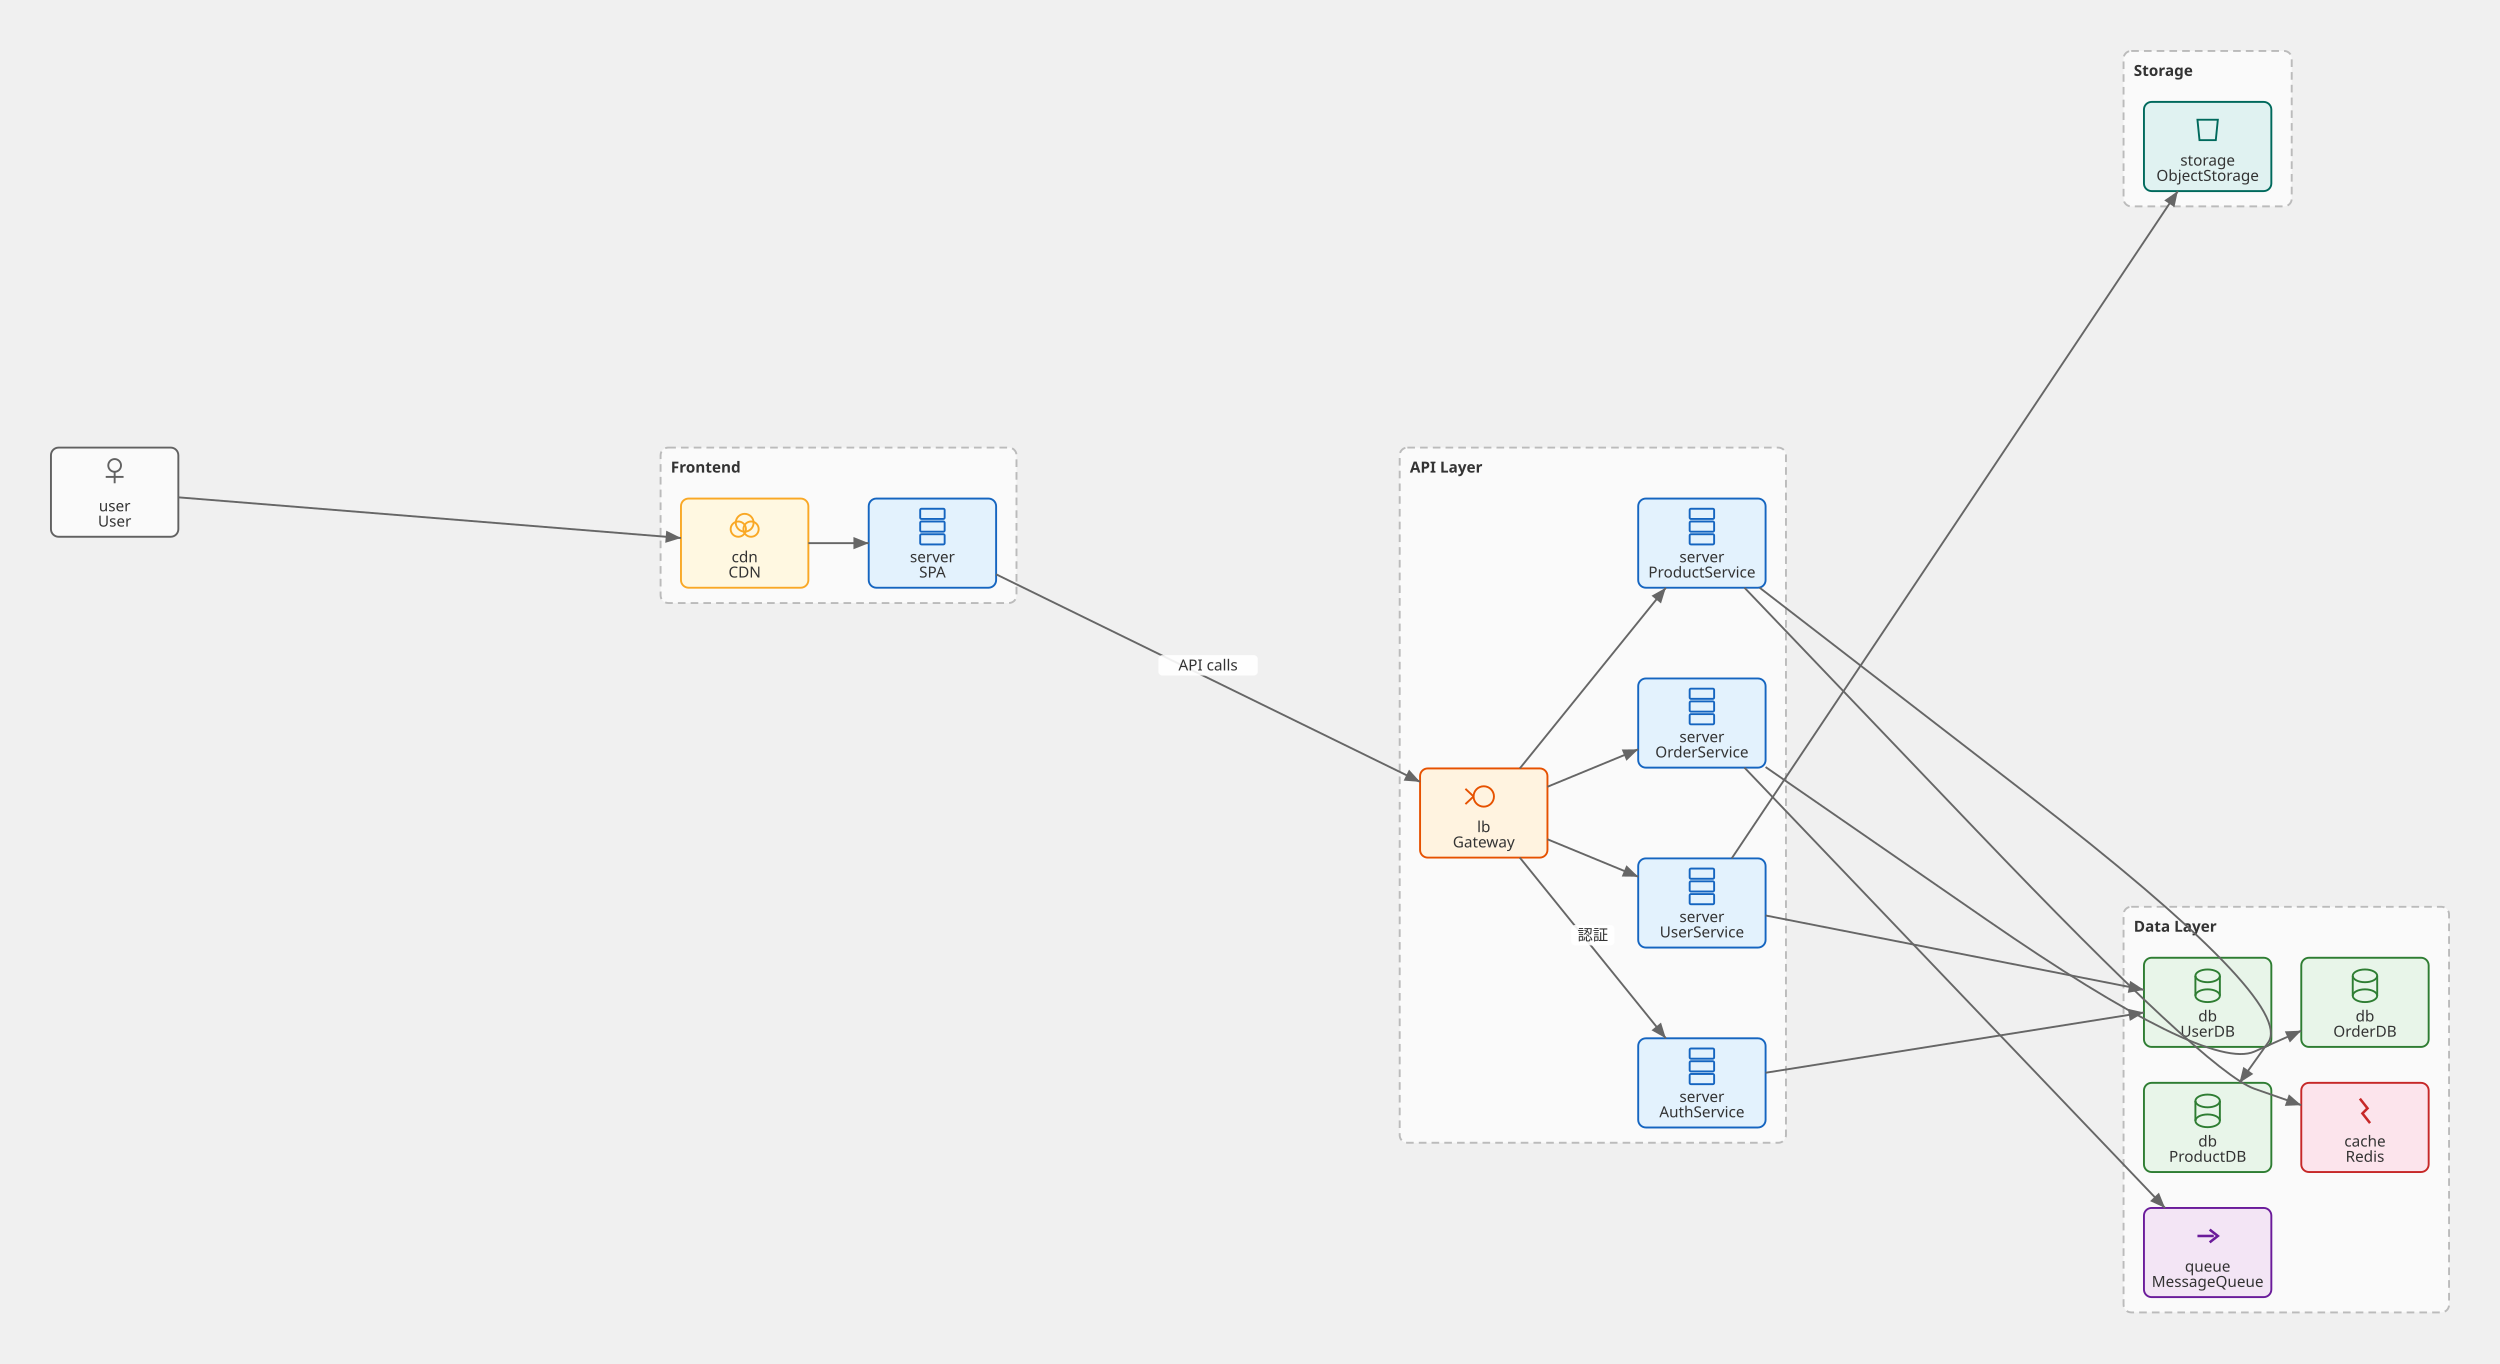
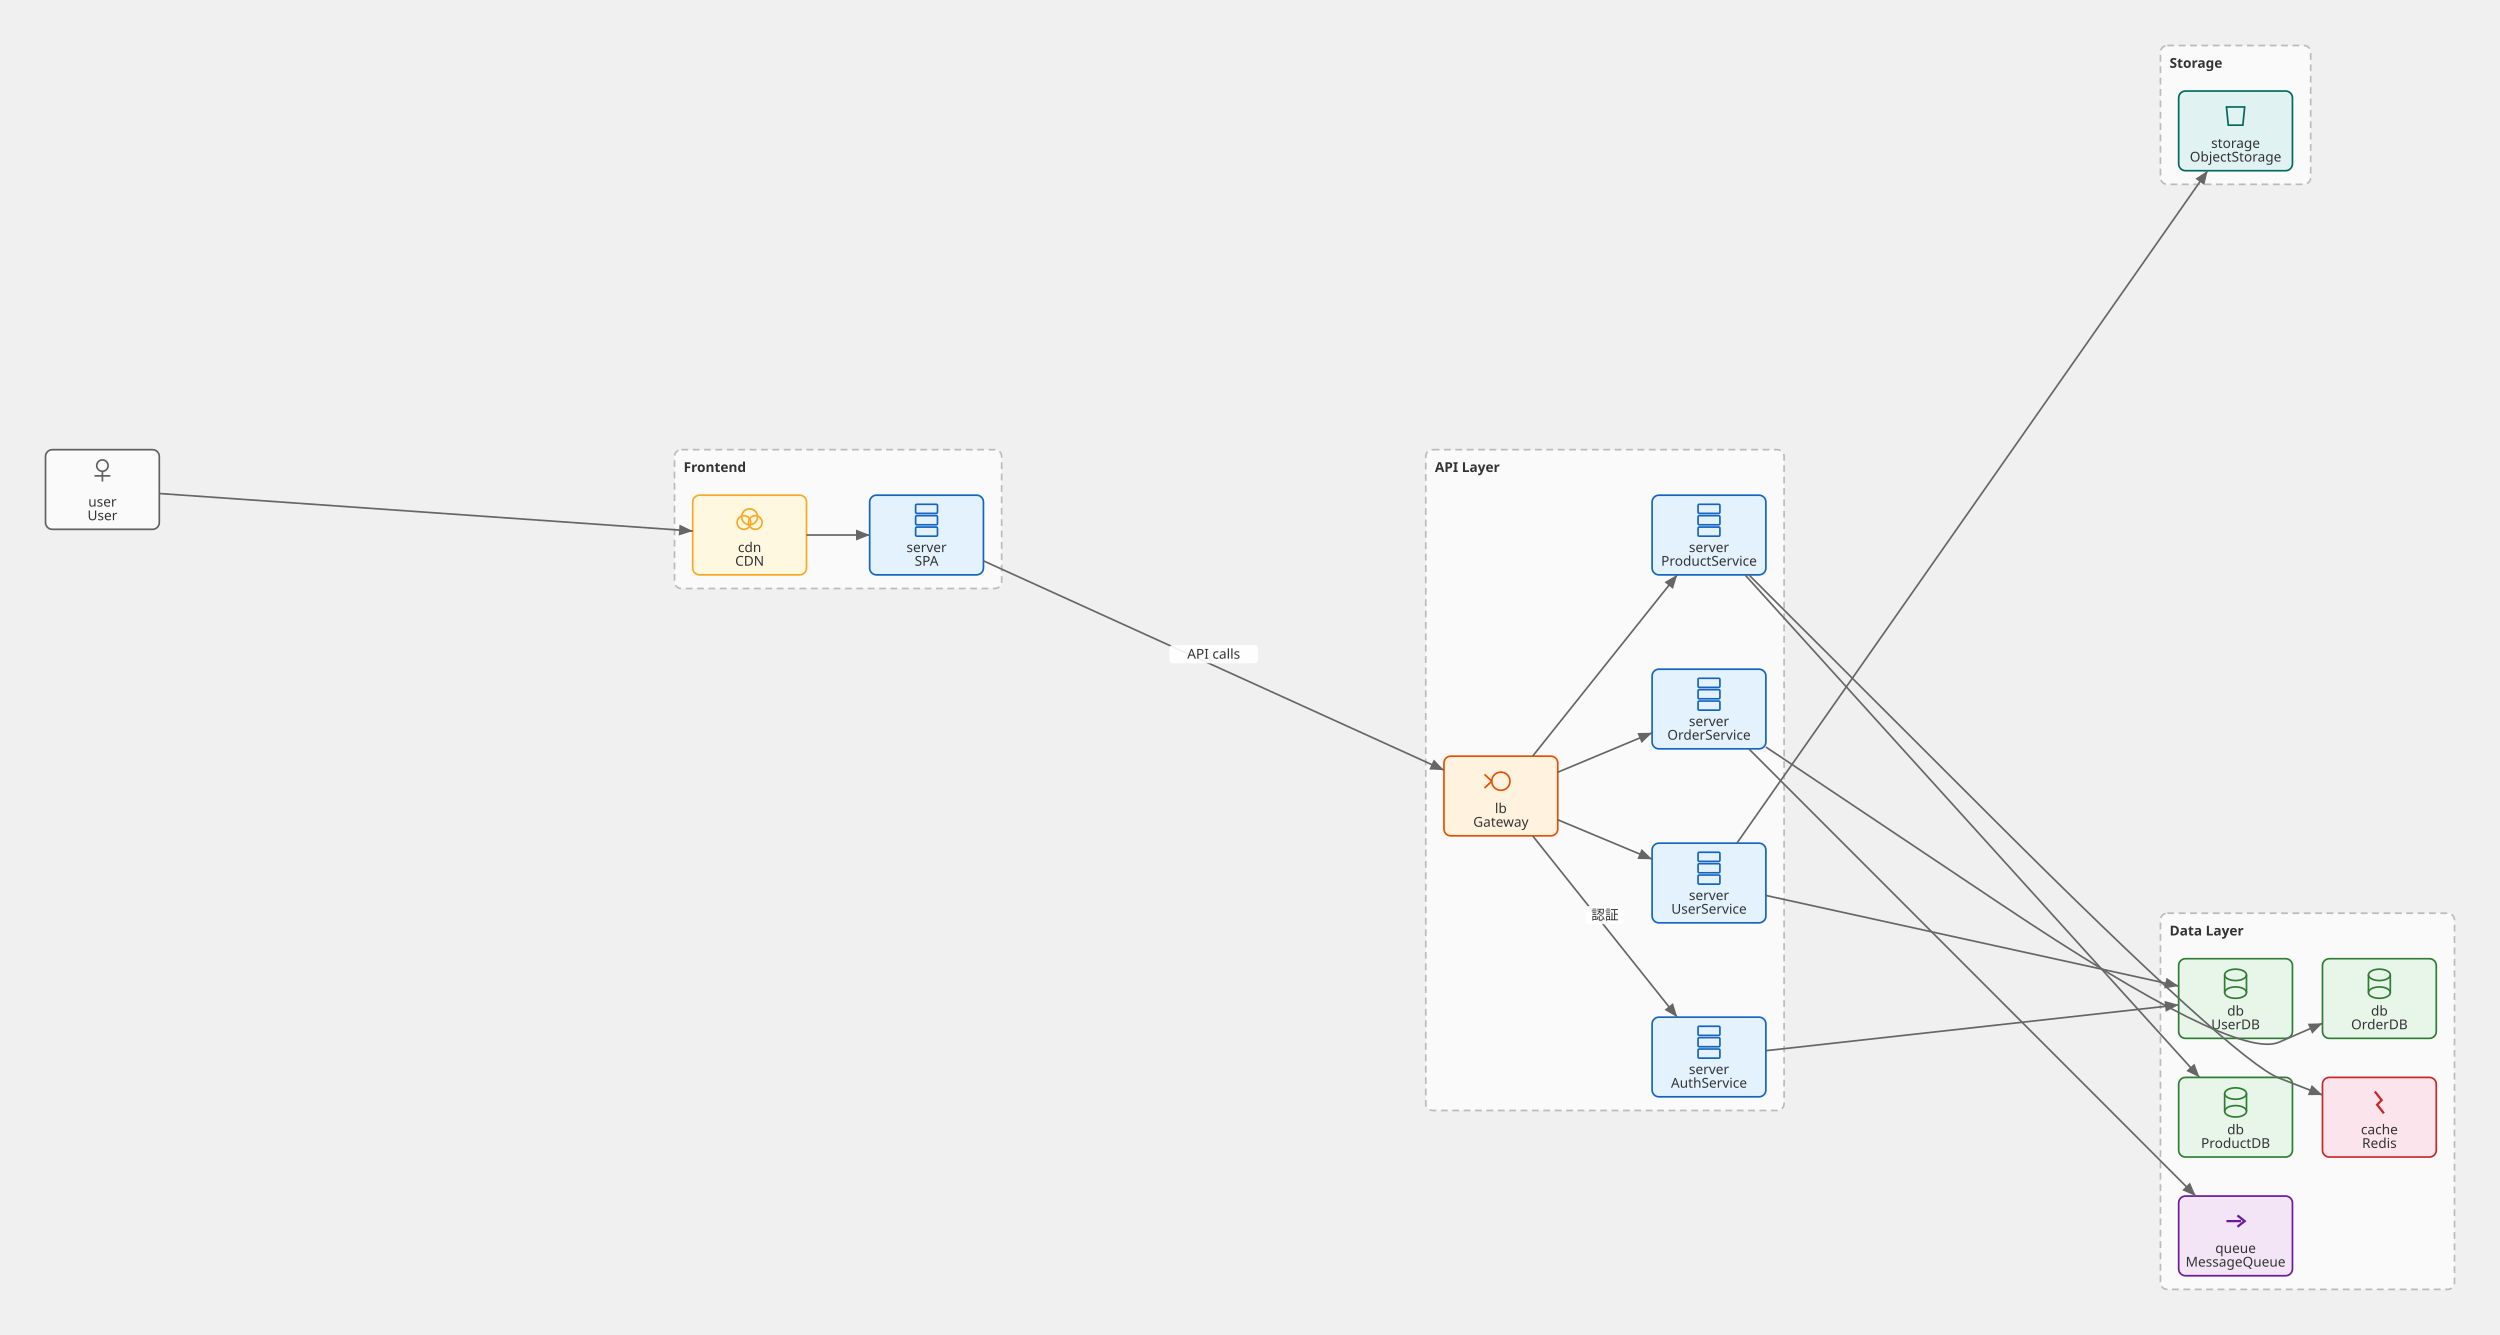
- <svg xmlns="http://www.w3.org/2000/svg" width="1962.529" height="1070.256" viewBox="0 0 1962.529 1070.256">
+ <svg xmlns="http://www.w3.org/2000/svg" width="2196.999" height="1173.111" viewBox="0 0 2196.999 1173.111">
  <style>text { font-family: sans-serif; font-size: 12px; fill: #333; }</style>
  <defs>
    <marker id="arrow" viewBox="0 0 10 10" refX="10" refY="5" markerWidth="8" markerHeight="8" orient="auto">
      <polygon points="0,1 10,5 0,9" fill="#666" />
    </marker>
  </defs>
-   <rect x="40" y="351.371" width="100" height="70" rx="6" fill="#fafafa" stroke="#616161" stroke-width="1.5" />
-   <circle cx="90" cy="365.371" r="5" fill="none" stroke="#616161" stroke-width="1.5" />
-   <line x1="90" y1="370.371" x2="90" y2="379.371" stroke="#616161" stroke-width="1.5" />
-   <line x1="83" y1="374.371" x2="97" y2="374.371" stroke="#616161" stroke-width="1.5" />
-   <text x="90" y="413.371" text-anchor="middle" font-size="11">User</text>
-   <text x="90" y="401.371" text-anchor="middle" font-size="9" fill="#616161">user</text>
-   <rect x="518.575" y="351.371" width="279.384" height="122" rx="6" fill="#fafafa" stroke="#bbb" stroke-width="1.5" stroke-dasharray="6,4" />
-   <text x="526.575" y="370.971" font-weight="bold" font-size="13">Frontend</text>
-   <rect x="534.575" y="391.371" width="100" height="70" rx="6" fill="#fff8e1" stroke="#f9a825" stroke-width="1.5" />
-   <circle cx="579.575" cy="415.371" r="6" fill="none" stroke="#f9a825" stroke-width="1.5" />
-   <circle cx="584.575" cy="410.371" r="7" fill="none" stroke="#f9a825" stroke-width="1.5" />
-   <circle cx="589.575" cy="415.371" r="6" fill="none" stroke="#f9a825" stroke-width="1.5" />
-   <text x="584.575" y="453.371" text-anchor="middle" font-size="11">CDN</text>
-   <text x="584.575" y="441.371" text-anchor="middle" font-size="9" fill="#f9a825">cdn</text>
-   <rect x="681.959" y="391.371" width="100" height="70" rx="6" fill="#e3f2fd" stroke="#1565c0" stroke-width="1.5" />
-   <rect x="722.359" y="399.371" width="19.2" height="8" rx="1" fill="none" stroke="#1565c0" stroke-width="1.5" />
-   <rect x="722.359" y="409.371" width="19.2" height="8" rx="1" fill="none" stroke="#1565c0" stroke-width="1.5" />
-   <rect x="722.359" y="419.371" width="19.2" height="8" rx="1" fill="none" stroke="#1565c0" stroke-width="1.5" />
-   <text x="731.959" y="453.371" text-anchor="middle" font-size="11">SPA</text>
-   <text x="731.959" y="441.371" text-anchor="middle" font-size="9" fill="#1565c0">server</text>
-   <rect x="1098.77" y="351.371" width="303.239" height="545.718" rx="6" fill="#fafafa" stroke="#bbb" stroke-width="1.5" stroke-dasharray="6,4" />
-   <text x="1106.77" y="370.971" font-weight="bold" font-size="13">API Layer</text>
-   <rect x="1114.77" y="603.23" width="100" height="70" rx="6" fill="#fff3e0" stroke="#e65100" stroke-width="1.5" />
-   <circle cx="1164.77" cy="625.23" r="8" fill="none" stroke="#e65100" stroke-width="1.5" />
-   <line x1="1156.77" y1="625.23" x2="1150.37" y2="619.23" stroke="#e65100" stroke-width="1.5" />
-   <line x1="1156.77" y1="625.23" x2="1150.37" y2="631.23" stroke="#e65100" stroke-width="1.5" />
-   <text x="1164.77" y="665.23" text-anchor="middle" font-size="11">Gateway</text>
-   <text x="1164.77" y="653.23" text-anchor="middle" font-size="9" fill="#e65100">lb</text>
-   <rect x="1286.009" y="815.089" width="100" height="70" rx="6" fill="#e3f2fd" stroke="#1565c0" stroke-width="1.5" />
-   <rect x="1326.409" y="823.089" width="19.2" height="8" rx="1" fill="none" stroke="#1565c0" stroke-width="1.5" />
-   <rect x="1326.409" y="833.089" width="19.2" height="8" rx="1" fill="none" stroke="#1565c0" stroke-width="1.5" />
-   <rect x="1326.409" y="843.089" width="19.2" height="8" rx="1" fill="none" stroke="#1565c0" stroke-width="1.5" />
-   <text x="1336.009" y="877.089" text-anchor="middle" font-size="11">AuthService</text>
-   <text x="1336.009" y="865.089" text-anchor="middle" font-size="9" fill="#1565c0">server</text>
-   <rect x="1286.009" y="673.849" width="100" height="70" rx="6" fill="#e3f2fd" stroke="#1565c0" stroke-width="1.5" />
-   <rect x="1326.409" y="681.849" width="19.2" height="8" rx="1" fill="none" stroke="#1565c0" stroke-width="1.5" />
-   <rect x="1326.409" y="691.849" width="19.2" height="8" rx="1" fill="none" stroke="#1565c0" stroke-width="1.5" />
-   <rect x="1326.409" y="701.849" width="19.2" height="8" rx="1" fill="none" stroke="#1565c0" stroke-width="1.5" />
-   <text x="1336.009" y="735.849" text-anchor="middle" font-size="11">UserService</text>
-   <text x="1336.009" y="723.849" text-anchor="middle" font-size="9" fill="#1565c0">server</text>
-   <rect x="1286.009" y="532.61" width="100" height="70" rx="6" fill="#e3f2fd" stroke="#1565c0" stroke-width="1.5" />
-   <rect x="1326.409" y="540.61" width="19.2" height="8" rx="1" fill="none" stroke="#1565c0" stroke-width="1.5" />
-   <rect x="1326.409" y="550.61" width="19.2" height="8" rx="1" fill="none" stroke="#1565c0" stroke-width="1.5" />
-   <rect x="1326.409" y="560.61" width="19.2" height="8" rx="1" fill="none" stroke="#1565c0" stroke-width="1.5" />
-   <text x="1336.009" y="594.61" text-anchor="middle" font-size="11">OrderService</text>
-   <text x="1336.009" y="582.61" text-anchor="middle" font-size="9" fill="#1565c0">server</text>
-   <rect x="1286.009" y="391.371" width="100" height="70" rx="6" fill="#e3f2fd" stroke="#1565c0" stroke-width="1.5" />
-   <rect x="1326.409" y="399.371" width="19.2" height="8" rx="1" fill="none" stroke="#1565c0" stroke-width="1.5" />
-   <rect x="1326.409" y="409.371" width="19.2" height="8" rx="1" fill="none" stroke="#1565c0" stroke-width="1.5" />
-   <rect x="1326.409" y="419.371" width="19.2" height="8" rx="1" fill="none" stroke="#1565c0" stroke-width="1.5" />
-   <text x="1336.009" y="453.371" text-anchor="middle" font-size="11">ProductService</text>
-   <text x="1336.009" y="441.371" text-anchor="middle" font-size="9" fill="#1565c0">server</text>
-   <rect x="1667.025" y="711.845" width="255.505" height="318.411" rx="6" fill="#fafafa" stroke="#bbb" stroke-width="1.5" stroke-dasharray="6,4" />
-   <text x="1675.025" y="731.445" font-weight="bold" font-size="13">Data Layer</text>
-   <rect x="1683.025" y="751.845" width="100" height="70" rx="6" fill="#e8f5e9" stroke="#2e7d32" stroke-width="1.5" />
-   <ellipse cx="1733.025" cy="766.045" rx="9.6" ry="5" fill="none" stroke="#2e7d32" stroke-width="1.5" />
-   <line x1="1723.425" y1="766.045" x2="1723.425" y2="781.645" stroke="#2e7d32" stroke-width="1.5" />
-   <line x1="1742.625" y1="766.045" x2="1742.625" y2="781.645" stroke="#2e7d32" stroke-width="1.5" />
-   <ellipse cx="1733.025" cy="781.645" rx="9.6" ry="5" fill="none" stroke="#2e7d32" stroke-width="1.5" />
-   <text x="1733.025" y="813.845" text-anchor="middle" font-size="11">UserDB</text>
-   <text x="1733.025" y="801.845" text-anchor="middle" font-size="9" fill="#2e7d32">db</text>
-   <rect x="1806.529" y="751.845" width="100" height="70" rx="6" fill="#e8f5e9" stroke="#2e7d32" stroke-width="1.5" />
-   <ellipse cx="1856.529" cy="766.045" rx="9.6" ry="5" fill="none" stroke="#2e7d32" stroke-width="1.5" />
-   <line x1="1846.929" y1="766.045" x2="1846.929" y2="781.645" stroke="#2e7d32" stroke-width="1.5" />
-   <line x1="1866.129" y1="766.045" x2="1866.129" y2="781.645" stroke="#2e7d32" stroke-width="1.5" />
-   <ellipse cx="1856.529" cy="781.645" rx="9.6" ry="5" fill="none" stroke="#2e7d32" stroke-width="1.5" />
-   <text x="1856.529" y="813.845" text-anchor="middle" font-size="11">OrderDB</text>
-   <text x="1856.529" y="801.845" text-anchor="middle" font-size="9" fill="#2e7d32">db</text>
-   <rect x="1683.025" y="850.05" width="100" height="70" rx="6" fill="#e8f5e9" stroke="#2e7d32" stroke-width="1.5" />
-   <ellipse cx="1733.025" cy="864.25" rx="9.6" ry="5" fill="none" stroke="#2e7d32" stroke-width="1.5" />
-   <line x1="1723.425" y1="864.25" x2="1723.425" y2="879.85" stroke="#2e7d32" stroke-width="1.5" />
-   <line x1="1742.625" y1="864.25" x2="1742.625" y2="879.85" stroke="#2e7d32" stroke-width="1.5" />
-   <ellipse cx="1733.025" cy="879.85" rx="9.6" ry="5" fill="none" stroke="#2e7d32" stroke-width="1.5" />
-   <text x="1733.025" y="912.05" text-anchor="middle" font-size="11">ProductDB</text>
-   <text x="1733.025" y="900.05" text-anchor="middle" font-size="9" fill="#2e7d32">db</text>
-   <rect x="1806.529" y="850.05" width="100" height="70" rx="6" fill="#fce4ec" stroke="#c62828" stroke-width="1.5" />
-   <polyline points="1852.529,862.45 1858.529,870.05 1854.529,874.05 1860.529,881.65" fill="none" stroke="#c62828" stroke-width="2" />
-   <text x="1856.529" y="912.05" text-anchor="middle" font-size="11">Redis</text>
-   <text x="1856.529" y="900.05" text-anchor="middle" font-size="9" fill="#c62828">cache</text>
-   <rect x="1683.025" y="948.256" width="100" height="70" rx="6" fill="#f3e5f5" stroke="#6a1b9a" stroke-width="1.5" />
-   <line x1="1725.025" y1="970.256" x2="1737.825" y2="970.256" stroke="#6a1b9a" stroke-width="2" />
-   <polyline points="1734.625,965.256 1741.025,970.256 1734.625,975.256" fill="none" stroke="#6a1b9a" stroke-width="2" />
-   <text x="1733.025" y="1010.256" text-anchor="middle" font-size="11">MessageQueue</text>
-   <text x="1733.025" y="998.256" text-anchor="middle" font-size="9" fill="#6a1b9a">queue</text>
-   <rect x="1667.025" y="40" width="132" height="122" rx="6" fill="#fafafa" stroke="#bbb" stroke-width="1.5" stroke-dasharray="6,4" />
-   <text x="1675.025" y="59.6" font-weight="bold" font-size="13">Storage</text>
-   <rect x="1683.025" y="80" width="100" height="70" rx="6" fill="#e0f2f1" stroke="#00695c" stroke-width="1.5" />
-   <path d="M1725.025,94 L1741.025,94 L1739.425,110 L1726.625,110 Z" fill="none" stroke="#00695c" stroke-width="1.5" />
-   <text x="1733.025" y="142" text-anchor="middle" font-size="11">ObjectStorage</text>
-   <text x="1733.025" y="130" text-anchor="middle" font-size="9" fill="#00695c">storage</text>
-   <path d="M140,390.415 L534.575,422.327" fill="none" stroke="#666" stroke-width="1.5" marker-end="url(#arrow)" />
-   <path d="M634.575,426.371 L681.959,426.371" fill="none" stroke="#666" stroke-width="1.5" marker-end="url(#arrow)" />
-   <path d="M781.959,450.846 L1114.77,613.755" fill="none" stroke="#666" stroke-width="1.5" marker-end="url(#arrow)" />
-   <rect x="909.364" y="514.3" width="78" height="16" rx="3" fill="white" opacity="0.9" />
-   <text x="948.364" y="526.3" text-anchor="middle" font-size="11" fill="#666">API calls</text>
-   <path d="M1193.059,673.23 L1307.719,815.089" fill="none" stroke="#666" stroke-width="1.5" marker-end="url(#arrow)" />
-   <rect x="1233.389" y="726.159" width="34" height="16" rx="3" fill="white" opacity="0.9" />
-   <text x="1250.389" y="738.159" text-anchor="middle" font-size="11" fill="#666">認証</text>
-   <path d="M1214.77,658.85 L1286.009,688.229" fill="none" stroke="#666" stroke-width="1.5" marker-end="url(#arrow)" />
-   <path d="M1214.77,617.61 L1286.009,588.23" fill="none" stroke="#666" stroke-width="1.5" marker-end="url(#arrow)" />
-   <path d="M1193.059,603.23 L1307.719,461.371" fill="none" stroke="#666" stroke-width="1.5" marker-end="url(#arrow)" />
-   <path d="M1386.009,842.124 L1683.025,794.81" fill="none" stroke="#666" stroke-width="1.5" marker-end="url(#arrow)" />
-   <path d="M1386.009,718.672 L1683.025,777.022" fill="none" stroke="#666" stroke-width="1.5" marker-end="url(#arrow)" />
-   <path d="M1386.009,602.147 L1559.517,721.996 Q1733.025,841.845 1769.777,825.478 L1806.529,809.111" fill="none" stroke="#666" stroke-width="1.5" marker-end="url(#arrow)" />
-   <path d="M1381.354,461.371 L1592.189,624.108 Q1803.025,786.845 1780.498,818.447 L1757.972,850.05" fill="none" stroke="#666" stroke-width="1.5" marker-end="url(#arrow)" />
-   <path d="M1369.44,602.61 L1699.593,948.256" fill="none" stroke="#666" stroke-width="1.5" marker-end="url(#arrow)" />
-   <path d="M1369.454,461.371 L1551.239,651.608 Q1733.025,841.845 1769.777,854.702 L1806.529,867.559" fill="none" stroke="#666" stroke-width="1.5" marker-end="url(#arrow)" />
-   <path d="M1359.408,673.849 L1709.625,150" fill="none" stroke="#666" stroke-width="1.5" marker-end="url(#arrow)" />
+   <rect x="40" y="395.179" width="100" height="70" rx="6" fill="#fafafa" stroke="#616161" stroke-width="1.5" />
+   <circle cx="90" cy="409.179" r="5" fill="none" stroke="#616161" stroke-width="1.5" />
+   <line x1="90" y1="414.179" x2="90" y2="423.179" stroke="#616161" stroke-width="1.5" />
+   <line x1="83" y1="418.179" x2="97" y2="418.179" stroke="#616161" stroke-width="1.5" />
+   <text x="90" y="457.179" text-anchor="middle" font-size="11">User</text>
+   <text x="90" y="445.179" text-anchor="middle" font-size="9" fill="#616161">user</text>
+   <rect x="592.756" y="395.179" width="287.498" height="122" rx="6" fill="#fafafa" stroke="#bbb" stroke-width="1.5" stroke-dasharray="6,4" />
+   <text x="600.756" y="414.779" font-weight="bold" font-size="13">Frontend</text>
+   <rect x="608.756" y="435.179" width="100" height="70" rx="6" fill="#fff8e1" stroke="#f9a825" stroke-width="1.5" />
+   <circle cx="653.756" cy="459.179" r="6" fill="none" stroke="#f9a825" stroke-width="1.5" />
+   <circle cx="658.756" cy="454.179" r="7" fill="none" stroke="#f9a825" stroke-width="1.5" />
+   <circle cx="663.756" cy="459.179" r="6" fill="none" stroke="#f9a825" stroke-width="1.5" />
+   <text x="658.756" y="497.179" text-anchor="middle" font-size="11">CDN</text>
+   <text x="658.756" y="485.179" text-anchor="middle" font-size="9" fill="#f9a825">cdn</text>
+   <rect x="764.254" y="435.179" width="100" height="70" rx="6" fill="#e3f2fd" stroke="#1565c0" stroke-width="1.5" />
+   <rect x="804.654" y="443.179" width="19.2" height="8" rx="1" fill="none" stroke="#1565c0" stroke-width="1.5" />
+   <rect x="804.654" y="453.179" width="19.2" height="8" rx="1" fill="none" stroke="#1565c0" stroke-width="1.5" />
+   <rect x="804.654" y="463.179" width="19.2" height="8" rx="1" fill="none" stroke="#1565c0" stroke-width="1.5" />
+   <text x="814.254" y="497.179" text-anchor="middle" font-size="11">SPA</text>
+   <text x="814.254" y="485.179" text-anchor="middle" font-size="9" fill="#1565c0">server</text>
+   <rect x="1252.963" y="395.179" width="314.9" height="580.7" rx="6" fill="#fafafa" stroke="#bbb" stroke-width="1.5" stroke-dasharray="6,4" />
+   <text x="1260.963" y="414.779" font-weight="bold" font-size="13">API Layer</text>
+   <rect x="1268.963" y="664.528" width="100" height="70" rx="6" fill="#fff3e0" stroke="#e65100" stroke-width="1.5" />
+   <circle cx="1318.963" cy="686.528" r="8" fill="none" stroke="#e65100" stroke-width="1.5" />
+   <line x1="1310.963" y1="686.528" x2="1304.563" y2="680.528" stroke="#e65100" stroke-width="1.5" />
+   <line x1="1310.963" y1="686.528" x2="1304.563" y2="692.528" stroke="#e65100" stroke-width="1.5" />
+   <text x="1318.963" y="726.528" text-anchor="middle" font-size="11">Gateway</text>
+   <text x="1318.963" y="714.528" text-anchor="middle" font-size="9" fill="#e65100">lb</text>
+   <rect x="1451.863" y="893.878" width="100" height="70" rx="6" fill="#e3f2fd" stroke="#1565c0" stroke-width="1.5" />
+   <rect x="1492.263" y="901.878" width="19.2" height="8" rx="1" fill="none" stroke="#1565c0" stroke-width="1.5" />
+   <rect x="1492.263" y="911.878" width="19.2" height="8" rx="1" fill="none" stroke="#1565c0" stroke-width="1.5" />
+   <rect x="1492.263" y="921.878" width="19.2" height="8" rx="1" fill="none" stroke="#1565c0" stroke-width="1.5" />
+   <text x="1501.863" y="955.878" text-anchor="middle" font-size="11">AuthService</text>
+   <text x="1501.863" y="943.878" text-anchor="middle" font-size="9" fill="#1565c0">server</text>
+   <rect x="1451.863" y="740.978" width="100" height="70" rx="6" fill="#e3f2fd" stroke="#1565c0" stroke-width="1.5" />
+   <rect x="1492.263" y="748.978" width="19.2" height="8" rx="1" fill="none" stroke="#1565c0" stroke-width="1.5" />
+   <rect x="1492.263" y="758.978" width="19.2" height="8" rx="1" fill="none" stroke="#1565c0" stroke-width="1.5" />
+   <rect x="1492.263" y="768.978" width="19.2" height="8" rx="1" fill="none" stroke="#1565c0" stroke-width="1.5" />
+   <text x="1501.863" y="802.978" text-anchor="middle" font-size="11">UserService</text>
+   <text x="1501.863" y="790.978" text-anchor="middle" font-size="9" fill="#1565c0">server</text>
+   <rect x="1451.863" y="588.079" width="100" height="70" rx="6" fill="#e3f2fd" stroke="#1565c0" stroke-width="1.5" />
+   <rect x="1492.263" y="596.079" width="19.2" height="8" rx="1" fill="none" stroke="#1565c0" stroke-width="1.5" />
+   <rect x="1492.263" y="606.079" width="19.2" height="8" rx="1" fill="none" stroke="#1565c0" stroke-width="1.5" />
+   <rect x="1492.263" y="616.079" width="19.2" height="8" rx="1" fill="none" stroke="#1565c0" stroke-width="1.5" />
+   <text x="1501.863" y="650.079" text-anchor="middle" font-size="11">OrderService</text>
+   <text x="1501.863" y="638.079" text-anchor="middle" font-size="9" fill="#1565c0">server</text>
+   <rect x="1451.863" y="435.179" width="100" height="70" rx="6" fill="#e3f2fd" stroke="#1565c0" stroke-width="1.5" />
+   <rect x="1492.263" y="443.179" width="19.2" height="8" rx="1" fill="none" stroke="#1565c0" stroke-width="1.5" />
+   <rect x="1492.263" y="453.179" width="19.2" height="8" rx="1" fill="none" stroke="#1565c0" stroke-width="1.5" />
+   <rect x="1492.263" y="463.179" width="19.2" height="8" rx="1" fill="none" stroke="#1565c0" stroke-width="1.5" />
+   <text x="1501.863" y="497.179" text-anchor="middle" font-size="11">ProductService</text>
+   <text x="1501.863" y="485.179" text-anchor="middle" font-size="9" fill="#1565c0">server</text>
+   <rect x="1898.613" y="802.508" width="258.386" height="330.603" rx="6" fill="#fafafa" stroke="#bbb" stroke-width="1.5" stroke-dasharray="6,4" />
+   <text x="1906.613" y="822.108" font-weight="bold" font-size="13">Data Layer</text>
+   <rect x="1914.613" y="842.508" width="100" height="70" rx="6" fill="#e8f5e9" stroke="#2e7d32" stroke-width="1.5" />
+   <ellipse cx="1964.613" cy="856.708" rx="9.6" ry="5" fill="none" stroke="#2e7d32" stroke-width="1.5" />
+   <line x1="1955.013" y1="856.708" x2="1955.013" y2="872.308" stroke="#2e7d32" stroke-width="1.5" />
+   <line x1="1974.213" y1="856.708" x2="1974.213" y2="872.308" stroke="#2e7d32" stroke-width="1.5" />
+   <ellipse cx="1964.613" cy="872.308" rx="9.6" ry="5" fill="none" stroke="#2e7d32" stroke-width="1.5" />
+   <text x="1964.613" y="904.508" text-anchor="middle" font-size="11">UserDB</text>
+   <text x="1964.613" y="892.508" text-anchor="middle" font-size="9" fill="#2e7d32">db</text>
+   <rect x="2040.999" y="842.508" width="100" height="70" rx="6" fill="#e8f5e9" stroke="#2e7d32" stroke-width="1.5" />
+   <ellipse cx="2090.999" cy="856.708" rx="9.6" ry="5" fill="none" stroke="#2e7d32" stroke-width="1.5" />
+   <line x1="2081.399" y1="856.708" x2="2081.399" y2="872.308" stroke="#2e7d32" stroke-width="1.5" />
+   <line x1="2100.599" y1="856.708" x2="2100.599" y2="872.308" stroke="#2e7d32" stroke-width="1.5" />
+   <ellipse cx="2090.999" cy="872.308" rx="9.6" ry="5" fill="none" stroke="#2e7d32" stroke-width="1.5" />
+   <text x="2090.999" y="904.508" text-anchor="middle" font-size="11">OrderDB</text>
+   <text x="2090.999" y="892.508" text-anchor="middle" font-size="9" fill="#2e7d32">db</text>
+   <rect x="1914.613" y="946.809" width="100" height="70" rx="6" fill="#e8f5e9" stroke="#2e7d32" stroke-width="1.5" />
+   <ellipse cx="1964.613" cy="961.009" rx="9.6" ry="5" fill="none" stroke="#2e7d32" stroke-width="1.5" />
+   <line x1="1955.013" y1="961.009" x2="1955.013" y2="976.609" stroke="#2e7d32" stroke-width="1.5" />
+   <line x1="1974.213" y1="961.009" x2="1974.213" y2="976.609" stroke="#2e7d32" stroke-width="1.5" />
+   <ellipse cx="1964.613" cy="976.609" rx="9.6" ry="5" fill="none" stroke="#2e7d32" stroke-width="1.5" />
+   <text x="1964.613" y="1008.809" text-anchor="middle" font-size="11">ProductDB</text>
+   <text x="1964.613" y="996.809" text-anchor="middle" font-size="9" fill="#2e7d32">db</text>
+   <rect x="2040.999" y="946.809" width="100" height="70" rx="6" fill="#fce4ec" stroke="#c62828" stroke-width="1.5" />
+   <polyline points="2086.999,959.209 2092.999,966.809 2088.999,970.809 2094.999,978.409" fill="none" stroke="#c62828" stroke-width="2" />
+   <text x="2090.999" y="1008.809" text-anchor="middle" font-size="11">Redis</text>
+   <text x="2090.999" y="996.809" text-anchor="middle" font-size="9" fill="#c62828">cache</text>
+   <rect x="1914.613" y="1051.111" width="100" height="70" rx="6" fill="#f3e5f5" stroke="#6a1b9a" stroke-width="1.5" />
+   <line x1="1956.613" y1="1073.111" x2="1969.413" y2="1073.111" stroke="#6a1b9a" stroke-width="2" />
+   <polyline points="1966.213,1068.111 1972.613,1073.111 1966.213,1078.111" fill="none" stroke="#6a1b9a" stroke-width="2" />
+   <text x="1964.613" y="1113.111" text-anchor="middle" font-size="11">MessageQueue</text>
+   <text x="1964.613" y="1101.111" text-anchor="middle" font-size="9" fill="#6a1b9a">queue</text>
+   <rect x="1898.613" y="40" width="132" height="122" rx="6" fill="#fafafa" stroke="#bbb" stroke-width="1.5" stroke-dasharray="6,4" />
+   <text x="1906.613" y="59.6" font-weight="bold" font-size="13">Storage</text>
+   <rect x="1914.613" y="80" width="100" height="70" rx="6" fill="#e0f2f1" stroke="#00695c" stroke-width="1.5" />
+   <path d="M1956.613,94 L1972.613,94 L1971.013,110 L1958.213,110 Z" fill="none" stroke="#00695c" stroke-width="1.5" />
+   <text x="1964.613" y="142" text-anchor="middle" font-size="11">ObjectStorage</text>
+   <text x="1964.613" y="130" text-anchor="middle" font-size="9" fill="#00695c">storage</text>
+   <path d="M140,433.695 L608.756,466.662" fill="none" stroke="#666" stroke-width="1.5" marker-end="url(#arrow)" />
+   <path d="M708.756,470.179 L764.254,470.179" fill="none" stroke="#666" stroke-width="1.5" marker-end="url(#arrow)" />
+   <path d="M864.254,492.9 L1268.963,676.807" fill="none" stroke="#666" stroke-width="1.5" marker-end="url(#arrow)" />
+   <rect x="1027.608" y="566.854" width="78" height="16" rx="3" fill="white" opacity="0.9" />
+   <text x="1066.608" y="578.854" text-anchor="middle" font-size="11" fill="#666">API calls</text>
+   <path d="M1346.874,734.528 L1473.951,893.878" fill="none" stroke="#666" stroke-width="1.5" marker-end="url(#arrow)" />
+   <rect x="1393.413" y="796.203" width="34" height="16" rx="3" fill="white" opacity="0.9" />
+   <text x="1410.413" y="808.203" text-anchor="middle" font-size="11" fill="#666">認証</text>
+   <path d="M1368.963,720.428 L1451.863,755.079" fill="none" stroke="#666" stroke-width="1.5" marker-end="url(#arrow)" />
+   <path d="M1368.963,678.629 L1451.863,643.978" fill="none" stroke="#666" stroke-width="1.5" marker-end="url(#arrow)" />
+   <path d="M1346.874,664.528 L1473.951,505.179" fill="none" stroke="#666" stroke-width="1.5" marker-end="url(#arrow)" />
+   <path d="M1551.863,923.328 L1914.613,883.059" fill="none" stroke="#666" stroke-width="1.5" marker-end="url(#arrow)" />
+   <path d="M1551.863,786.949 L1914.613,866.538" fill="none" stroke="#666" stroke-width="1.5" marker-end="url(#arrow)" />
+   <path d="M1551.863,656.512 L1758.238,794.51 Q1964.613,932.508 2002.806,915.887 L2040.999,899.267" fill="none" stroke="#666" stroke-width="1.5" marker-end="url(#arrow)" />
+   <path d="M1533.519,505.179 L1932.957,946.809" fill="none" stroke="#666" stroke-width="1.5" marker-end="url(#arrow)" />
+   <path d="M1536.841,658.079 L1929.634,1051.111" fill="none" stroke="#666" stroke-width="1.5" marker-end="url(#arrow)" />
+   <path d="M1536.894,505.179 L1750.754,718.843 Q1964.613,932.508 2002.806,947.406 L2040.999,962.305" fill="none" stroke="#666" stroke-width="1.5" marker-end="url(#arrow)" />
+   <path d="M1526.366,740.978 L1940.109,150" fill="none" stroke="#666" stroke-width="1.5" marker-end="url(#arrow)" />
</svg>
